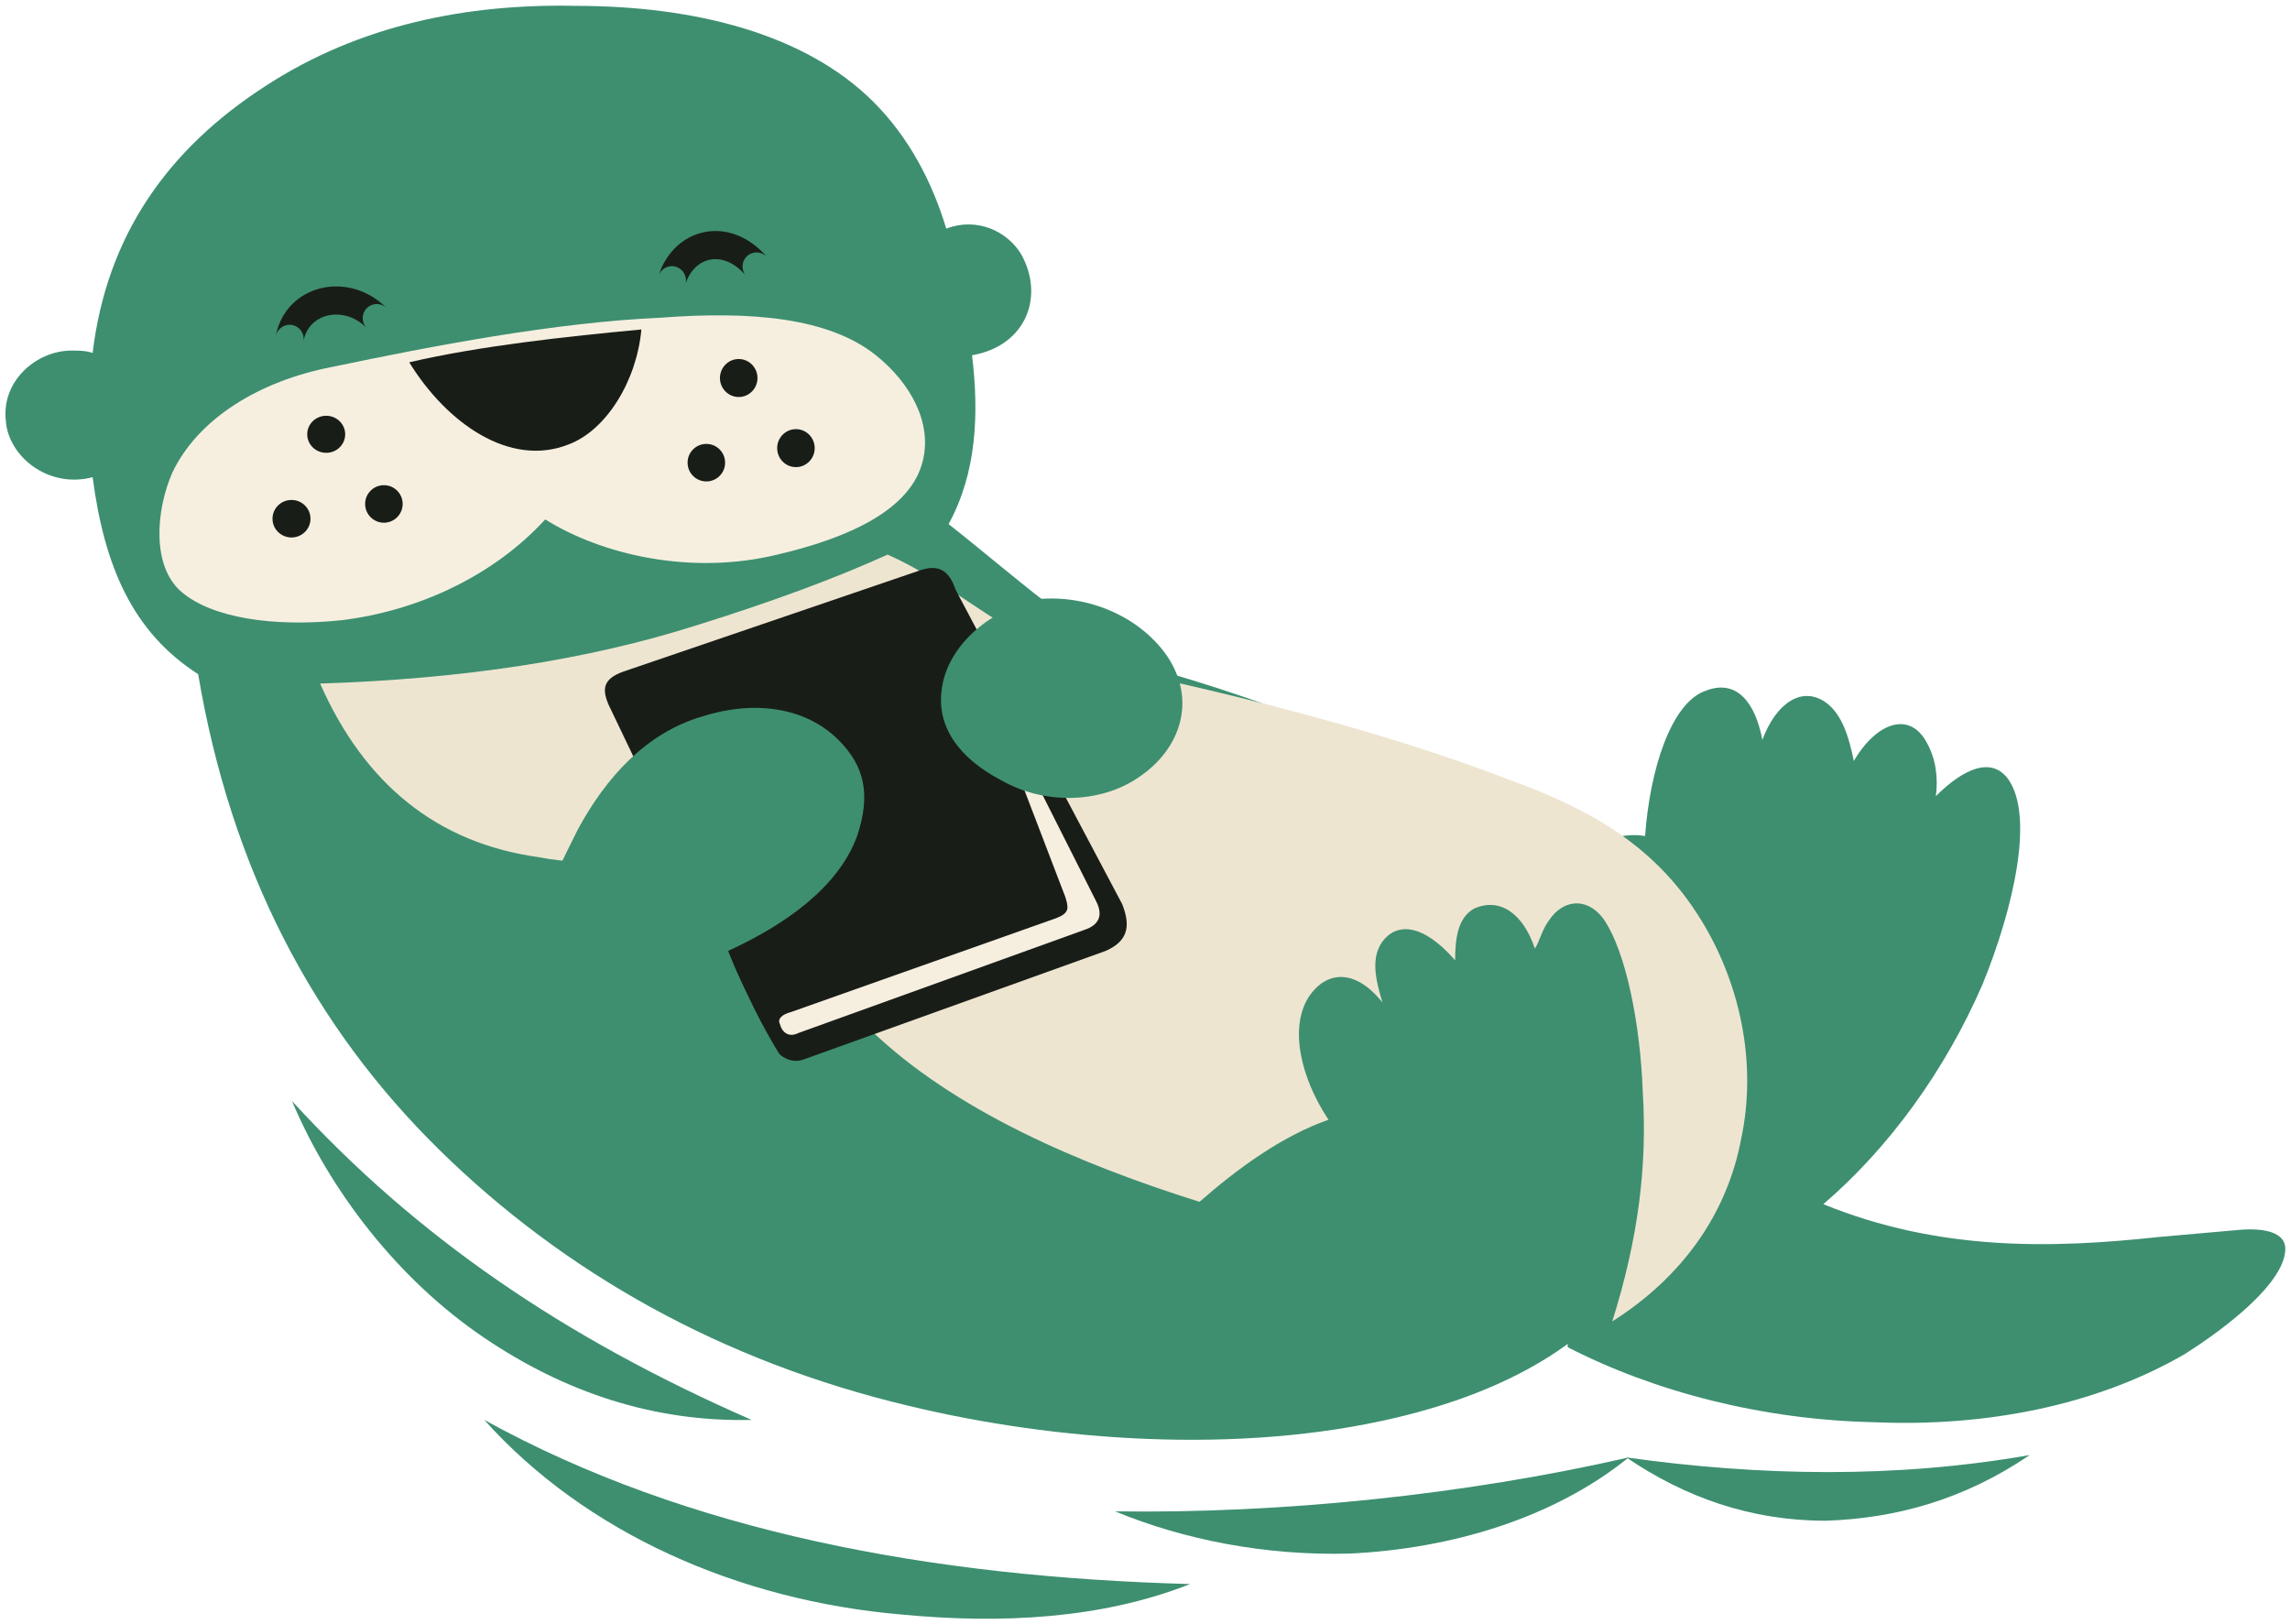
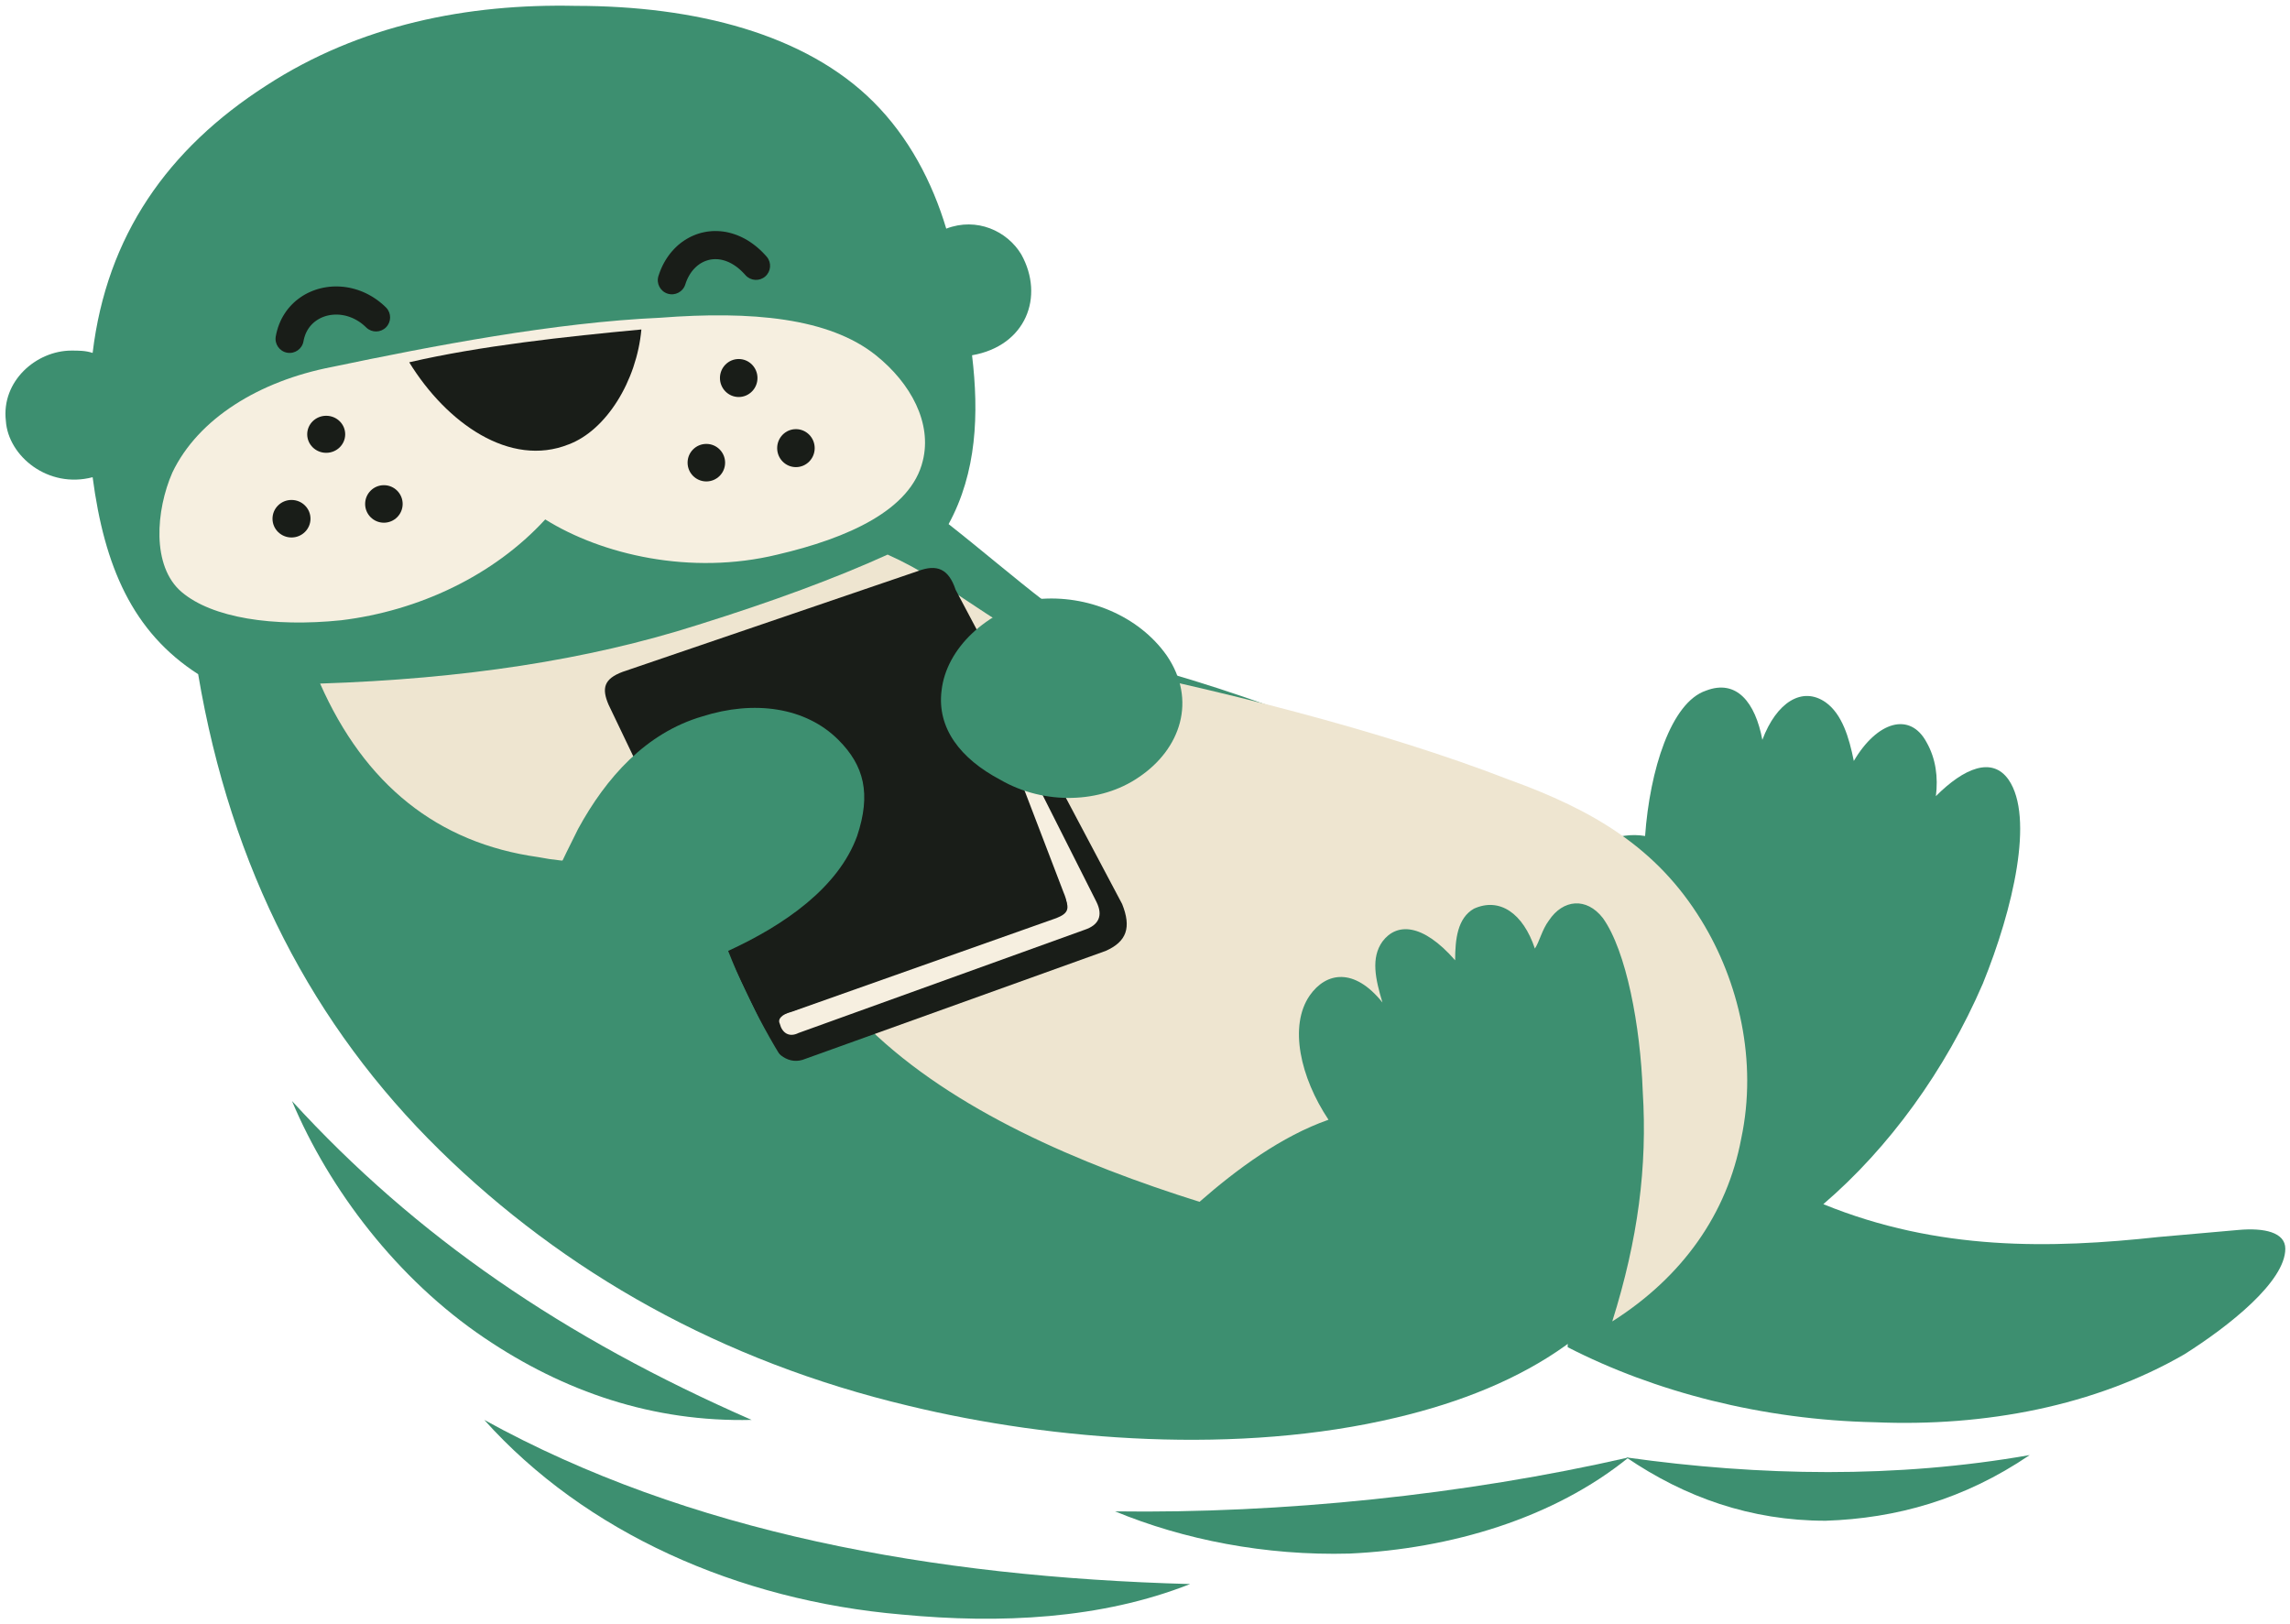
<svg xmlns="http://www.w3.org/2000/svg" viewBox="23.5 21.5 976.5 692.5">
  <g id="_LDC-0__w0h4vk0">
    <path id="_LDC-0__w0h4vk1" d="m690 389c13-7 23-13 35-11 2-28 11-57 26-62 13-5 21 5 24 21 6-16 17-23 27-16 7 5 10 15 12 25 10-17 24-21 31-8 4 7 5 15 4 23 12-12 24-17 31-7 11 16 2 55-11 87-16 37-40 70-68 94 49 20 97 19 143 14l34-3c11-1 20 1 20 8 0 14-24 33-43 45-38 22-85 31-132 29-48-1-94-13-131-32z" fill="#3D8F70" />
    <path id="_LDC-0__w0h4vk2" d="m63 172c6-50 32-87 74-114 40-26 86-35 132-34 51 0 98 12 127 41 15 15 25 34 31 54 13-5 26 1 32 11 10 18 2 39-21 43 3 25 2 50-10 72 14 11 28 23 41 33 25 1 41 12 51 30 62 18 122 43 167 84 39 35 67 90 47 147-16 47-60 74-115 87-67 16-146 10-208-5-80-19-147-57-200-109-54-53-89-120-103-203-28-18-40-46-45-84-19 5-36-9-37-24-2-17 13-30 28-30 3 0 6 0 9 1z" fill="#3D8F70" />
    <path id="_LDC-0__w0h4vk3" d="m402 258c27 12 47 32 78 45 61 12 133 30 187 51 36 13 63 29 82 60 16 26 24 60 17 93-6 32-25 59-55 78 11-35 15-66 13-98-1-28-7-60-17-74-7-9-17-8-23 1-3 4-4 9-6 12-5-15-15-22-26-17-7 4-8 13-8 22-14-16-25-16-31-8-5 7-3 16 0 26-12-15-24-13-31-3-9 13-4 35 8 53-20 7-39 21-55 35-51-16-105-39-141-74-26-25-44-53-60-81-30 8-56 13-81 8-43-6-74-31-93-74 61-2 114-10 161-25 32-10 59-20 81-30z" fill="#EEE5D0" />
    <path id="_LDC-0__w0h4vk4" d="m97 223c11-23 37-39 68-45 43-9 95-19 140-21 39-3 72 0 92 16 15 12 24 29 20 45-5 21-32 33-62 40-37 9-75 0-99-15-22 24-54 39-87 43-29 3-55-1-68-12s-11-35-4-51z" fill="#F6EFE0" />
    <path id="_LDC-0__w0h4vk5" d="m198 176c30-7 67-11 99-14-2 22-15 43-31 49-25 10-52-9-68-35z" fill="#191D18" />
    <g id="_LDC-0__w0h4vk6">
      <ellipse cx="162.6" cy="206.7" rx="8.1" ry="7.9" fill="#191D18" />
      <ellipse cx="147.8" cy="242.7" rx="8.1" ry="8" fill="#191D18" />
      <ellipse cx="187.2" cy="236.4" rx="8" ry="8" fill="#191D18" />
      <ellipse cx="338.5" cy="182.7" rx="8" ry="8.1" fill="#191D18" />
      <ellipse cx="324.7" cy="218.8" rx="8" ry="8" fill="#191D18" />
      <ellipse cx="362.9" cy="212.6" rx="8" ry="8.1" fill="#191D18" />
    </g>
    <g id="_LDC-0__w0h4vk7">
-       <path id="_LDC-0__w0h4vk8" d="M152.91 167.04L153.06 166.28L153.25 165.55L153.46 164.85L153.70 164.18L153.97 163.54L154.26 162.93L154.58 162.34L154.92 161.78L155.29 161.25L155.67 160.74L156.08 160.25L156.51 159.79L156.96 159.35L157.43 158.93L157.93 158.54L158.44 158.17L158.97 157.82L159.52 157.50L160.08 157.20L160.67 156.92L161.27 156.67L161.88 156.45L162.51 156.25L163.16 156.08L163.81 155.94L164.48 155.82L165.16 155.74L165.84 155.68L166.54 155.65L167.24 155.65L167.94 155.68L168.65 155.74L169.37 155.84L170.08 155.96L170.80 156.11L171.51 156.30L172.23 156.52L172.94 156.78L173.65 157.06L174.36 157.38L175.06 157.74L175.76 158.13L176.45 158.55L177.13 159.01L177.80 159.51L178.46 160.05L179.12 160.63L179.76 161.24A6 6 0 0 1 188.24 152.76L187.24 151.79L186.21 150.89L185.15 150.03L184.07 149.23L182.97 148.48L181.85 147.79L180.70 147.15L179.55 146.56L178.38 146.03L177.19 145.55L176.00 145.13L174.80 144.76L173.59 144.44L172.38 144.18L171.16 143.97L169.94 143.81L168.72 143.71L167.51 143.65L166.29 143.65L165.09 143.70L163.88 143.80L162.69 143.96L161.51 144.16L160.34 144.42L159.19 144.72L158.05 145.08L156.92 145.49L155.82 145.95L154.74 146.45L153.68 147.01L152.64 147.62L151.64 148.28L150.66 148.99L149.71 149.74L148.80 150.55L147.93 151.40L147.09 152.30L146.29 153.25L145.54 154.24L144.84 155.28L144.18 156.35L143.57 157.47L143.02 158.63L142.52 159.83L142.07 161.06L141.69 162.33L141.36 163.63L141.09 164.96A6 6 0 0 1 152.91 167.04Z" fill="#191D18" />
-       <path id="_LDC-0__w0h4vk9" d="M315.73 142.79L315.98 142.03L316.26 141.29L316.56 140.59L316.88 139.91L317.22 139.27L317.58 138.65L317.95 138.06L318.34 137.50L318.75 136.97L319.17 136.46L319.61 135.99L320.06 135.54L320.52 135.11L320.99 134.72L321.47 134.35L321.96 134.01L322.46 133.70L322.97 133.42L323.49 133.16L324.02 132.92L324.55 132.72L325.09 132.54L325.64 132.38L326.20 132.25L326.76 132.15L327.33 132.08L327.91 132.03L328.49 132.02L329.08 132.03L329.68 132.06L330.29 132.13L330.90 132.23L331.52 132.36L332.15 132.53L332.79 132.72L333.43 132.96L334.08 133.22L334.73 133.53L335.39 133.87L336.06 134.26L336.73 134.68L337.40 135.15L338.08 135.66L338.76 136.22L339.43 136.82L340.11 137.48L340.79 138.18L341.47 138.93A6 6 0 0 1 350.53 131.07L349.57 130.00L348.59 128.98L347.58 128.01L346.56 127.10L345.51 126.24L344.45 125.44L343.37 124.69L342.28 123.99L341.17 123.35L340.04 122.77L338.91 122.24L337.76 121.76L336.60 121.35L335.44 120.99L334.27 120.68L333.10 120.43L331.92 120.24L330.75 120.11L329.57 120.04L328.40 120.02L327.24 120.05L326.08 120.15L324.94 120.29L323.80 120.50L322.68 120.75L321.58 121.06L320.49 121.42L319.42 121.84L318.37 122.30L317.35 122.82L316.35 123.38L315.37 123.99L314.42 124.64L313.50 125.34L312.61 126.08L311.76 126.87L310.93 127.70L310.14 128.57L309.38 129.47L308.66 130.42L307.97 131.40L307.32 132.42L306.71 133.47L306.14 134.55L305.61 135.67L305.12 136.82L304.68 138.00L304.27 139.21A6 6 0 0 1 315.73 142.79Z" fill="#191D18" />
+       <path id="_LDC-0__w0h4vk8" d="M152.91 167.04L153.06 166.28L153.25 165.55L153.46 164.85L153.70 164.18L153.97 163.54L154.26 162.93L154.58 162.34L154.92 161.78L155.29 161.25L155.67 160.74L156.08 160.25L156.51 159.79L156.96 159.35L157.43 158.93L157.93 158.54L158.44 158.17L158.97 157.82L159.52 157.50L160.08 157.20L160.67 156.92L161.27 156.67L161.88 156.45L162.51 156.25L163.16 156.08L163.81 155.94L164.48 155.82L165.16 155.74L165.84 155.68L166.54 155.65L167.24 155.65L167.94 155.68L168.65 155.74L169.37 155.84L170.08 155.96L170.80 156.11L171.51 156.30L172.23 156.52L172.94 156.78L173.65 157.06L174.36 157.38L175.06 157.74L175.76 158.13L176.45 158.55L177.13 159.01L177.80 159.51L178.46 160.05L179.12 160.63L179.76 161.24A6 6 0 0 0 188.24 152.76L187.24 151.79L186.21 150.89L185.15 150.03L184.07 149.23L182.97 148.48L181.85 147.79L180.70 147.15L179.55 146.56L178.38 146.03L177.19 145.55L176.00 145.13L174.80 144.76L173.59 144.44L172.38 144.18L171.16 143.97L169.94 143.81L168.72 143.71L167.51 143.65L166.29 143.65L165.09 143.70L163.88 143.80L162.69 143.96L161.51 144.16L160.34 144.42L159.19 144.72L158.05 145.08L156.92 145.49L155.82 145.95L154.74 146.45L153.68 147.01L152.64 147.62L151.64 148.28L150.66 148.99L149.71 149.74L148.80 150.55L147.93 151.40L147.09 152.30L146.29 153.25L145.54 154.24L144.84 155.28L144.18 156.35L143.57 157.47L143.02 158.63L142.52 159.83L142.07 161.06L141.69 162.33L141.36 163.63L141.09 164.96A6 6 0 0 0 152.91 167.04Z" fill="#191D18" />
+       <path id="_LDC-0__w0h4vk9" d="M315.73 142.79L315.98 142.03L316.26 141.29L316.56 140.59L316.88 139.91L317.22 139.27L317.58 138.65L317.95 138.06L318.34 137.50L318.75 136.97L319.17 136.46L319.61 135.99L320.06 135.54L320.52 135.11L320.99 134.72L321.47 134.35L321.96 134.01L322.46 133.70L322.97 133.42L323.49 133.16L324.02 132.92L324.55 132.72L325.09 132.54L325.64 132.38L326.20 132.25L326.76 132.15L327.33 132.08L327.91 132.03L328.49 132.02L329.08 132.03L329.68 132.06L330.29 132.13L330.90 132.23L331.52 132.36L332.15 132.53L332.79 132.72L333.43 132.96L334.08 133.22L334.73 133.53L335.39 133.87L336.06 134.26L336.73 134.68L337.40 135.15L338.08 135.66L338.76 136.22L339.43 136.82L340.11 137.48L340.79 138.18L341.47 138.93A6 6 0 0 0 350.53 131.07L349.57 130.00L348.59 128.98L347.58 128.01L346.56 127.10L345.51 126.24L344.45 125.44L343.37 124.69L342.28 123.99L341.17 123.35L340.04 122.77L338.91 122.24L337.76 121.76L336.60 121.35L335.44 120.99L334.27 120.68L333.10 120.43L331.92 120.24L330.75 120.11L329.57 120.04L328.40 120.02L327.24 120.05L326.08 120.15L324.94 120.29L323.80 120.50L322.68 120.75L321.58 121.06L320.49 121.42L319.42 121.84L318.37 122.30L317.35 122.82L316.35 123.38L315.37 123.99L314.42 124.64L313.50 125.34L312.61 126.08L311.76 126.87L310.93 127.70L310.14 128.57L309.38 129.47L308.66 130.42L307.97 131.40L307.32 132.42L306.71 133.47L306.14 134.55L305.61 135.67L305.12 136.82L304.68 138.00L304.27 139.21A6 6 0 0 0 315.73 142.79Z" fill="#191D18" />
    </g>
    <g id="_LDC-0__w0h4vk10">
      <path id="_LDC-0__w0h4vk11" d="m289 308 126-43c8-3 13-1 16 8l71 134c4 10 2 16-7 20l-128 46c-7 3-13-2-16-9l-68-142c-3-7-2-11 6-14z" fill="#191D18" />
      <path id="_LDC-0__w0h4vk12" d="m430 285 61 121c3 6 1 10-5 12l-122 44c-4 2-7 0-8-4-1-2 1-4 5-5l113-40c5-2 6-4 3-10l-47-110z" fill="#F6EFE0" />
      <path id="_LDC-0__w0h4vk13" d="m290 309 126-42c6-2 10 1 12 7l49 128c3 7 1 9-5 11l-120 43-68-134c-3-7-2-10 6-13z" fill="#191D18" />
    </g>
    <path id="_LDC-0__w0h4vk14" d="m466 277c21-2 43 7 55 24 13 19 6 40-12 52-16 11-40 12-59 1-17-9-27-22-25-38 2-18 19-34 41-39z" fill="#3D8F70" />
    <path id="_LDC-0__w0h4vk15" d="m242 459c3-33 15-58 28-84 12-22 29-41 53-48 22-7 44-4 58 10 11 11 14 23 8 41-8 22-31 38-55 49 9 23 21 44 34 63-38 6-88-11-126-31z" fill="#3D8F70" />
  </g>
  <g id="_LDC-0__w0h4vk16">
    <path id="_LDC-0__w0h4vk17" d="m148 491c53 58 116 101 196 136-42 1-80-12-114-35-37-25-66-63-82-101z" fill="#3D8F70" />
    <path id="_LDC-0__w0h4vk18" d="m230 627c87 48 191 67 301 70-38 15-81 17-123 13-70-6-135-35-178-83z" fill="#3D8F70" />
    <path id="_LDC-0__w0h4vk19" d="m499 666c71 1 149-7 219-23-32 26-76 39-119 41-36 1-71-6-100-18z" fill="#3D8F70" />
    <path id="_LDC-0__w0h4vk20" d="m717 643c57 8 115 9 172-1-28 19-57 27-87 28-32 0-60-10-85-27z" fill="#3D8F70" />
  </g>
</svg>
